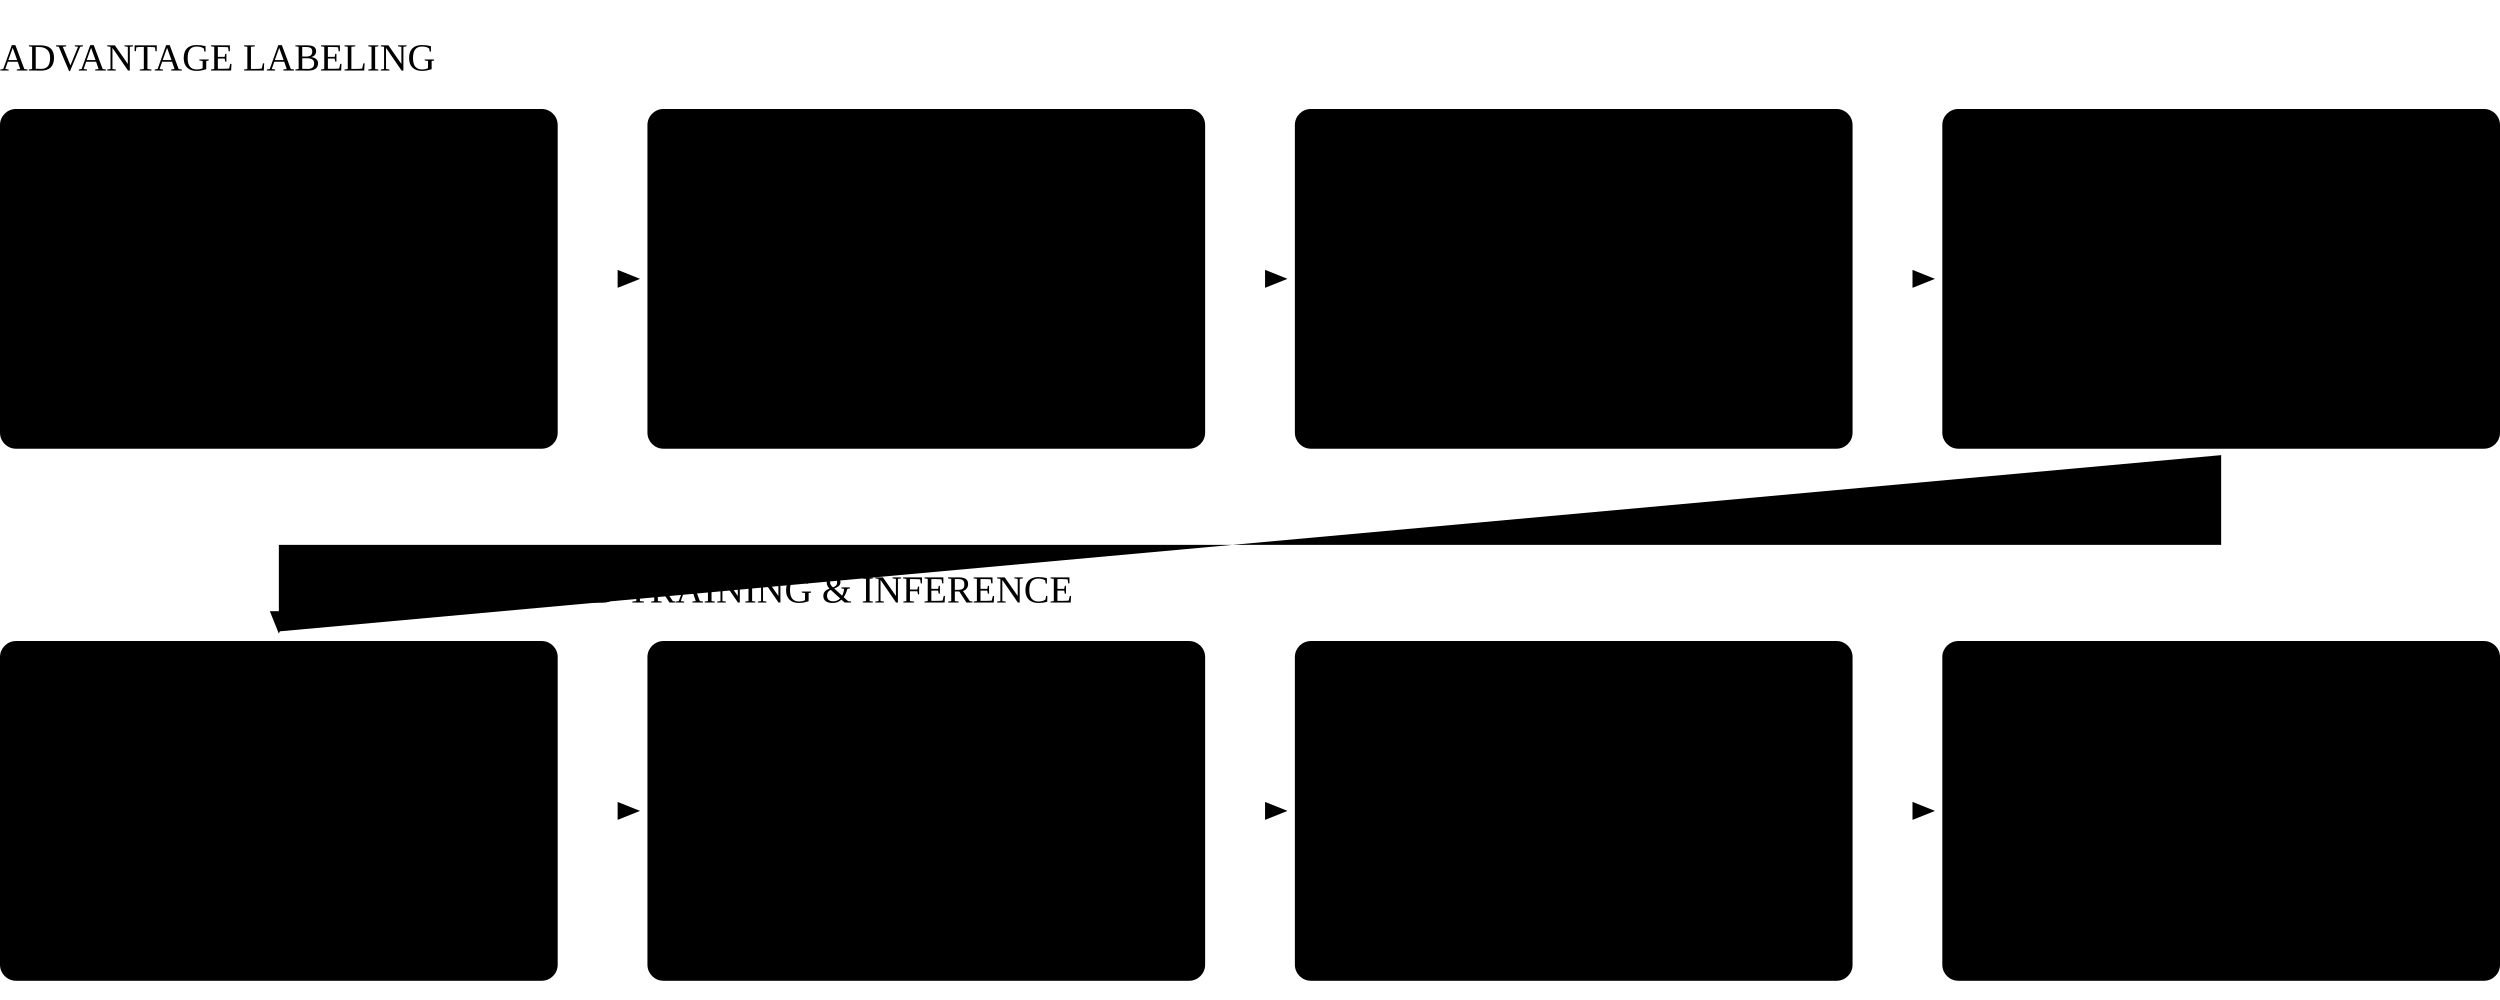
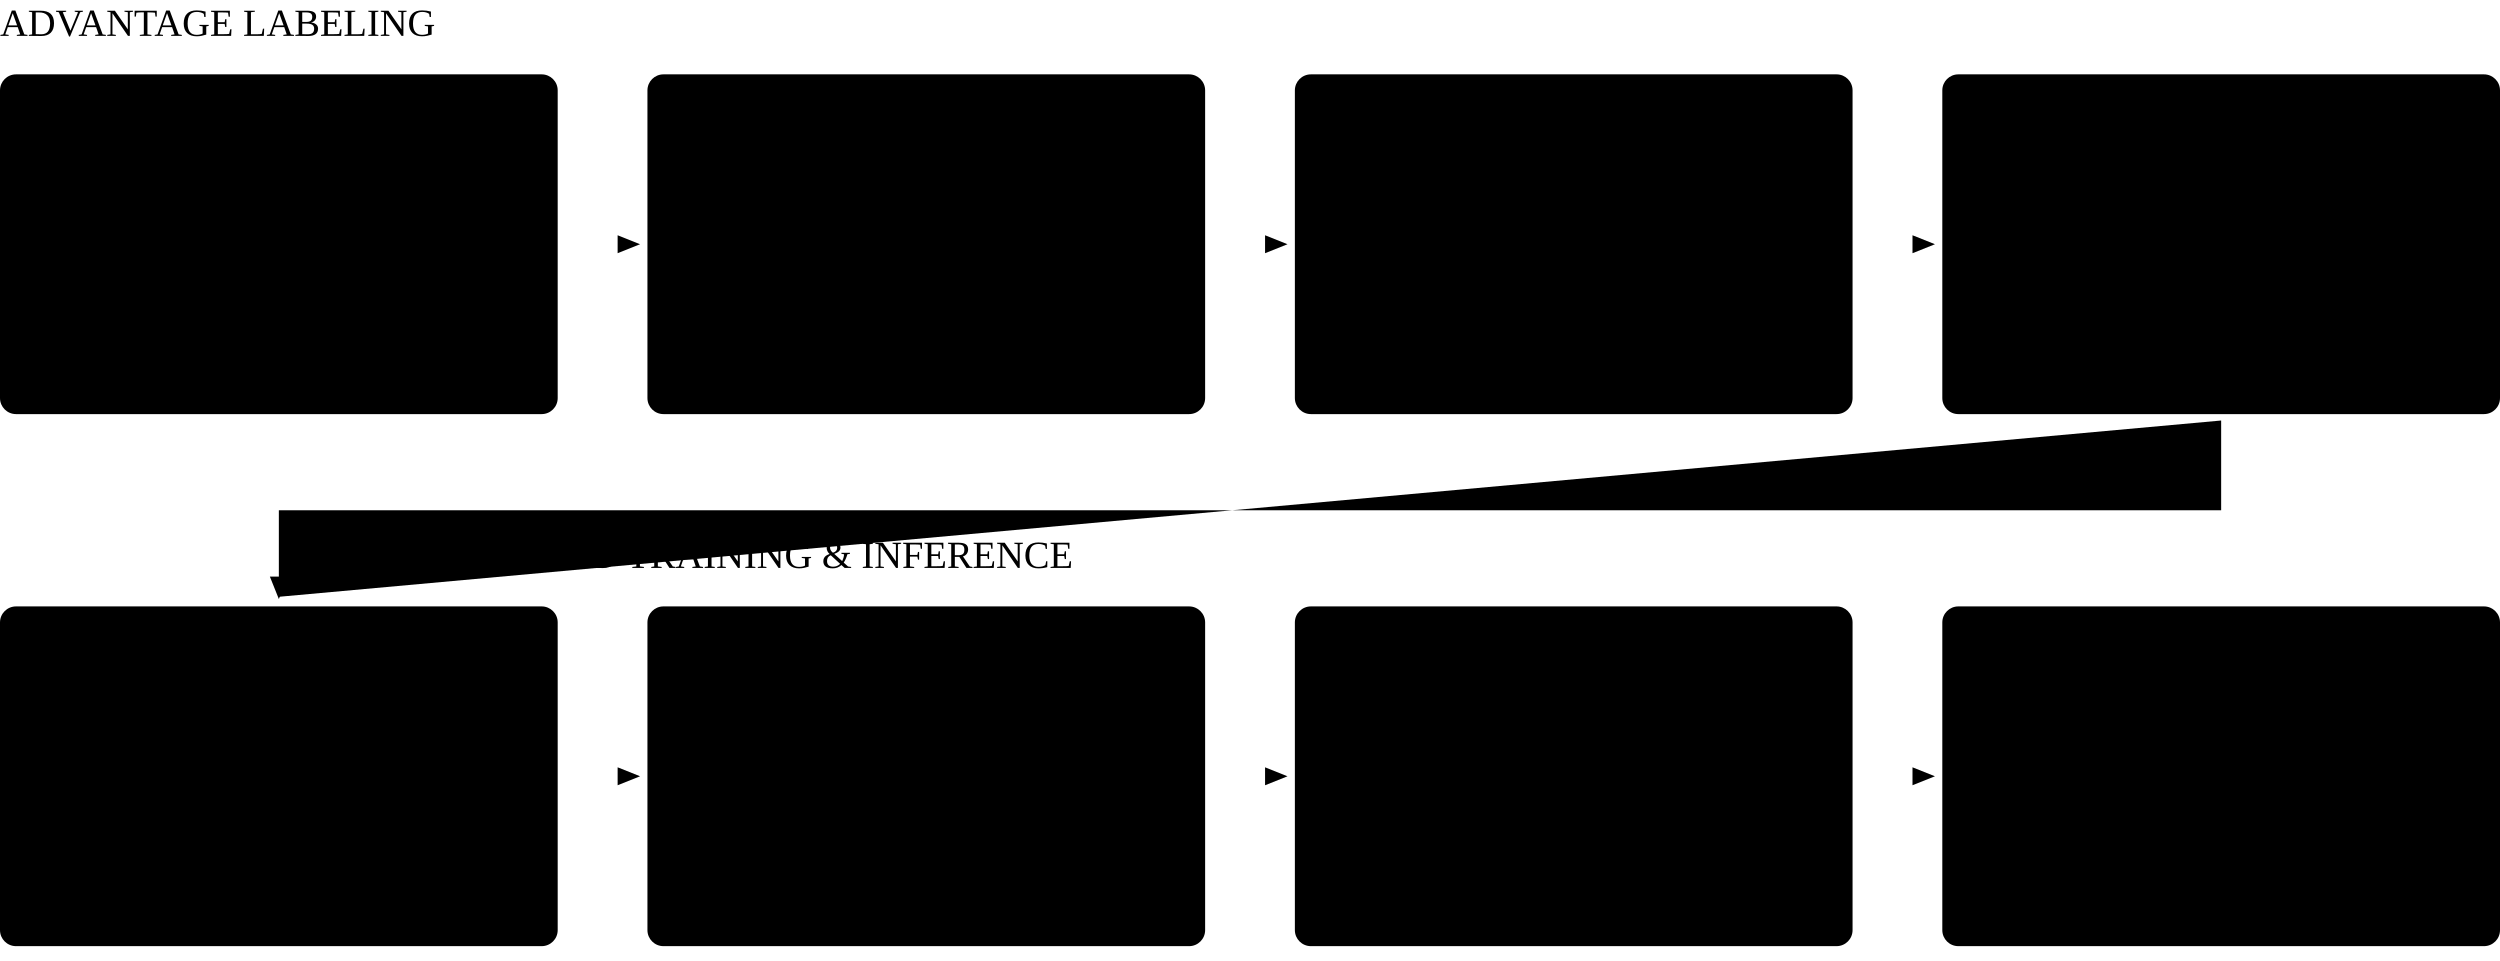
- <svg xmlns="http://www.w3.org/2000/svg" class="fig-svg" viewBox="0 0 780 312" role="img" aria-label="RECAP-style advantage labeling and advantage-conditioned training">
+ <svg xmlns="http://www.w3.org/2000/svg" class="fig-svg" viewBox="0 10.8 780 299.7" role="img" aria-label="RECAP-style advantage labeling and advantage-conditioned training">
  <defs>
    <marker id="honor_recap-ah" viewBox="0 0 10 10" refX="9" refY="5" markerWidth="7" markerHeight="7" orient="auto-start-reverse">
      <path d="M0,1 L10,5 L0,9 z" class="ah" />
    </marker>
    <marker id="honor_recap-ahacc" viewBox="0 0 10 10" refX="9" refY="5" markerWidth="7" markerHeight="7" orient="auto-start-reverse">
      <path d="M0,1 L10,5 L0,9 z" class="ah k-acc" />
    </marker>
    <marker id="honor_recap-ahblue" viewBox="0 0 10 10" refX="9" refY="5" markerWidth="7" markerHeight="7" orient="auto-start-reverse">
      <path d="M0,1 L10,5 L0,9 z" class="ah k-blue" />
    </marker>
    <marker id="honor_recap-ahmut" viewBox="0 0 10 10" refX="9" refY="5" markerWidth="7" markerHeight="7" orient="auto-start-reverse">
      <path d="M0,1 L10,5 L0,9 z" class="ah k-mut" />
    </marker>
  </defs>
  <text x="0.0" y="22.0" class="cap">ADVANTAGE LABELING</text>
  <rect x="0.0" y="34.0" width="174.0" height="106.0" rx="5" class="box" />
  <text x="87.0" y="63.2" class="t" text-anchor="middle">① Episodes</text>
  <text x="87.0" y="77.6" class="m" text-anchor="middle">success · with takeover</text>
  <text x="87.0" y="91.6" class="m" text-anchor="middle">· failure</text>
  <text x="87.0" y="105.6" class="m" text-anchor="middle">control state per frame</text>
  <text x="87.0" y="119.6" class="m" text-anchor="middle">→ human vs. policy</text>
  <path d="M177.0,87.0 L199.0,87.0" class="ln" marker-end="url(#honor_recap-ah)" />
  <rect x="202.0" y="34.0" width="174.0" height="106.0" rx="5" class="box" />
  <text x="289.0" y="70.2" class="t" text-anchor="middle">② Reward</text>
  <text x="289.0" y="84.6" class="m" text-anchor="middle">r = −1 per step</text>
  <text x="289.0" y="98.6" class="m" text-anchor="middle">final: 0 or −c_fail</text>
  <text x="289.0" y="112.6" class="m" text-anchor="middle">c_fail = 1000 &gt; 943</text>
  <path d="M379.0,87.0 L401.0,87.0" class="ln" marker-end="url(#honor_recap-ah)" />
  <rect x="404.0" y="34.0" width="174.0" height="106.0" rx="5" class="box" />
  <text x="491.0" y="77.2" class="t" text-anchor="middle">③ Return</text>
  <text x="491.0" y="91.6" class="m" text-anchor="middle">Gₜ = rₜ + Gₜ₊₁ (γ = 1)</text>
  <text x="491.0" y="105.6" class="m" text-anchor="middle">normalized to [−1, 0]</text>
  <path d="M581.0,87.0 L603.0,87.0" class="ln" marker-end="url(#honor_recap-ah)" />
  <rect x="606.0" y="34.0" width="174.0" height="106.0" rx="5" class="box k-blue" />
  <text x="693.0" y="70.2" class="t" text-anchor="middle">④ Value V(o)</text>
  <text x="693.0" y="84.6" class="m" text-anchor="middle">frozen GR00T backbone</text>
  <text x="693.0" y="98.6" class="m" text-anchor="middle">201-atom distribution</text>
  <text x="693.0" y="112.6" class="m" text-anchor="middle">accepted if ρ &gt; 0.55</text>
  <text x="110.0" y="188.0" class="cap">CONDITIONED TRAINING &amp; INFERENCE</text>
  <rect x="0.0" y="200.0" width="174.0" height="106.0" rx="5" class="box" />
  <text x="87.0" y="236.2" class="t" text-anchor="middle">⑤ Advantage</text>
  <text x="87.0" y="250.6" class="m" text-anchor="middle">Aₜ = Σ r + V(oₜ₊ₙ) − V(oₜ)</text>
  <text x="87.0" y="264.6" class="m" text-anchor="middle">n = 20 (1 s)</text>
  <text x="87.0" y="278.6" class="m" text-anchor="middle">top 30% → positive</text>
  <path d="M177.0,253.0 L199.0,253.0" class="ln" marker-end="url(#honor_recap-ah)" />
  <rect x="202.0" y="200.0" width="174.0" height="106.0" rx="5" class="box" />
  <text x="289.0" y="243.2" class="t" text-anchor="middle">⑥ Prompt + CFG</text>
  <text x="289.0" y="257.6" class="m" text-anchor="middle">task + “Advantage: ±”</text>
  <text x="289.0" y="271.6" class="m" text-anchor="middle">dropout 0.3 → bare task</text>
  <path d="M379.0,253.0 L401.0,253.0" class="ln" marker-end="url(#honor_recap-ah)" />
  <rect x="404.0" y="200.0" width="174.0" height="106.0" rx="5" class="box" />
  <text x="491.0" y="236.2" class="t" text-anchor="middle">⑦ Policy training</text>
  <text x="491.0" y="250.6" class="m" text-anchor="middle">all data used</text>
  <text x="491.0" y="264.6" class="m" text-anchor="middle">success : failure = 1 : 1.5</text>
  <text x="491.0" y="278.6" class="m" text-anchor="middle">3 unfreezing levels</text>
  <path d="M581.0,253.0 L603.0,253.0" class="ln" marker-end="url(#honor_recap-ah)" />
  <rect x="606.0" y="200.0" width="174.0" height="106.0" rx="5" class="box k-acc" />
  <text x="693.0" y="243.2" class="t" text-anchor="middle">⑧ Inference</text>
  <text x="693.0" y="257.6" class="m" text-anchor="middle">prompt pinned to positive</text>
  <text x="693.0" y="271.6" class="m" text-anchor="middle">single forward pass</text>
  <path d="M693.0,142.0 L693.0,170.0 L87.0,170.0 L87.0,197.0" class="ln" marker-end="url(#honor_recap-ah)" />
</svg>
